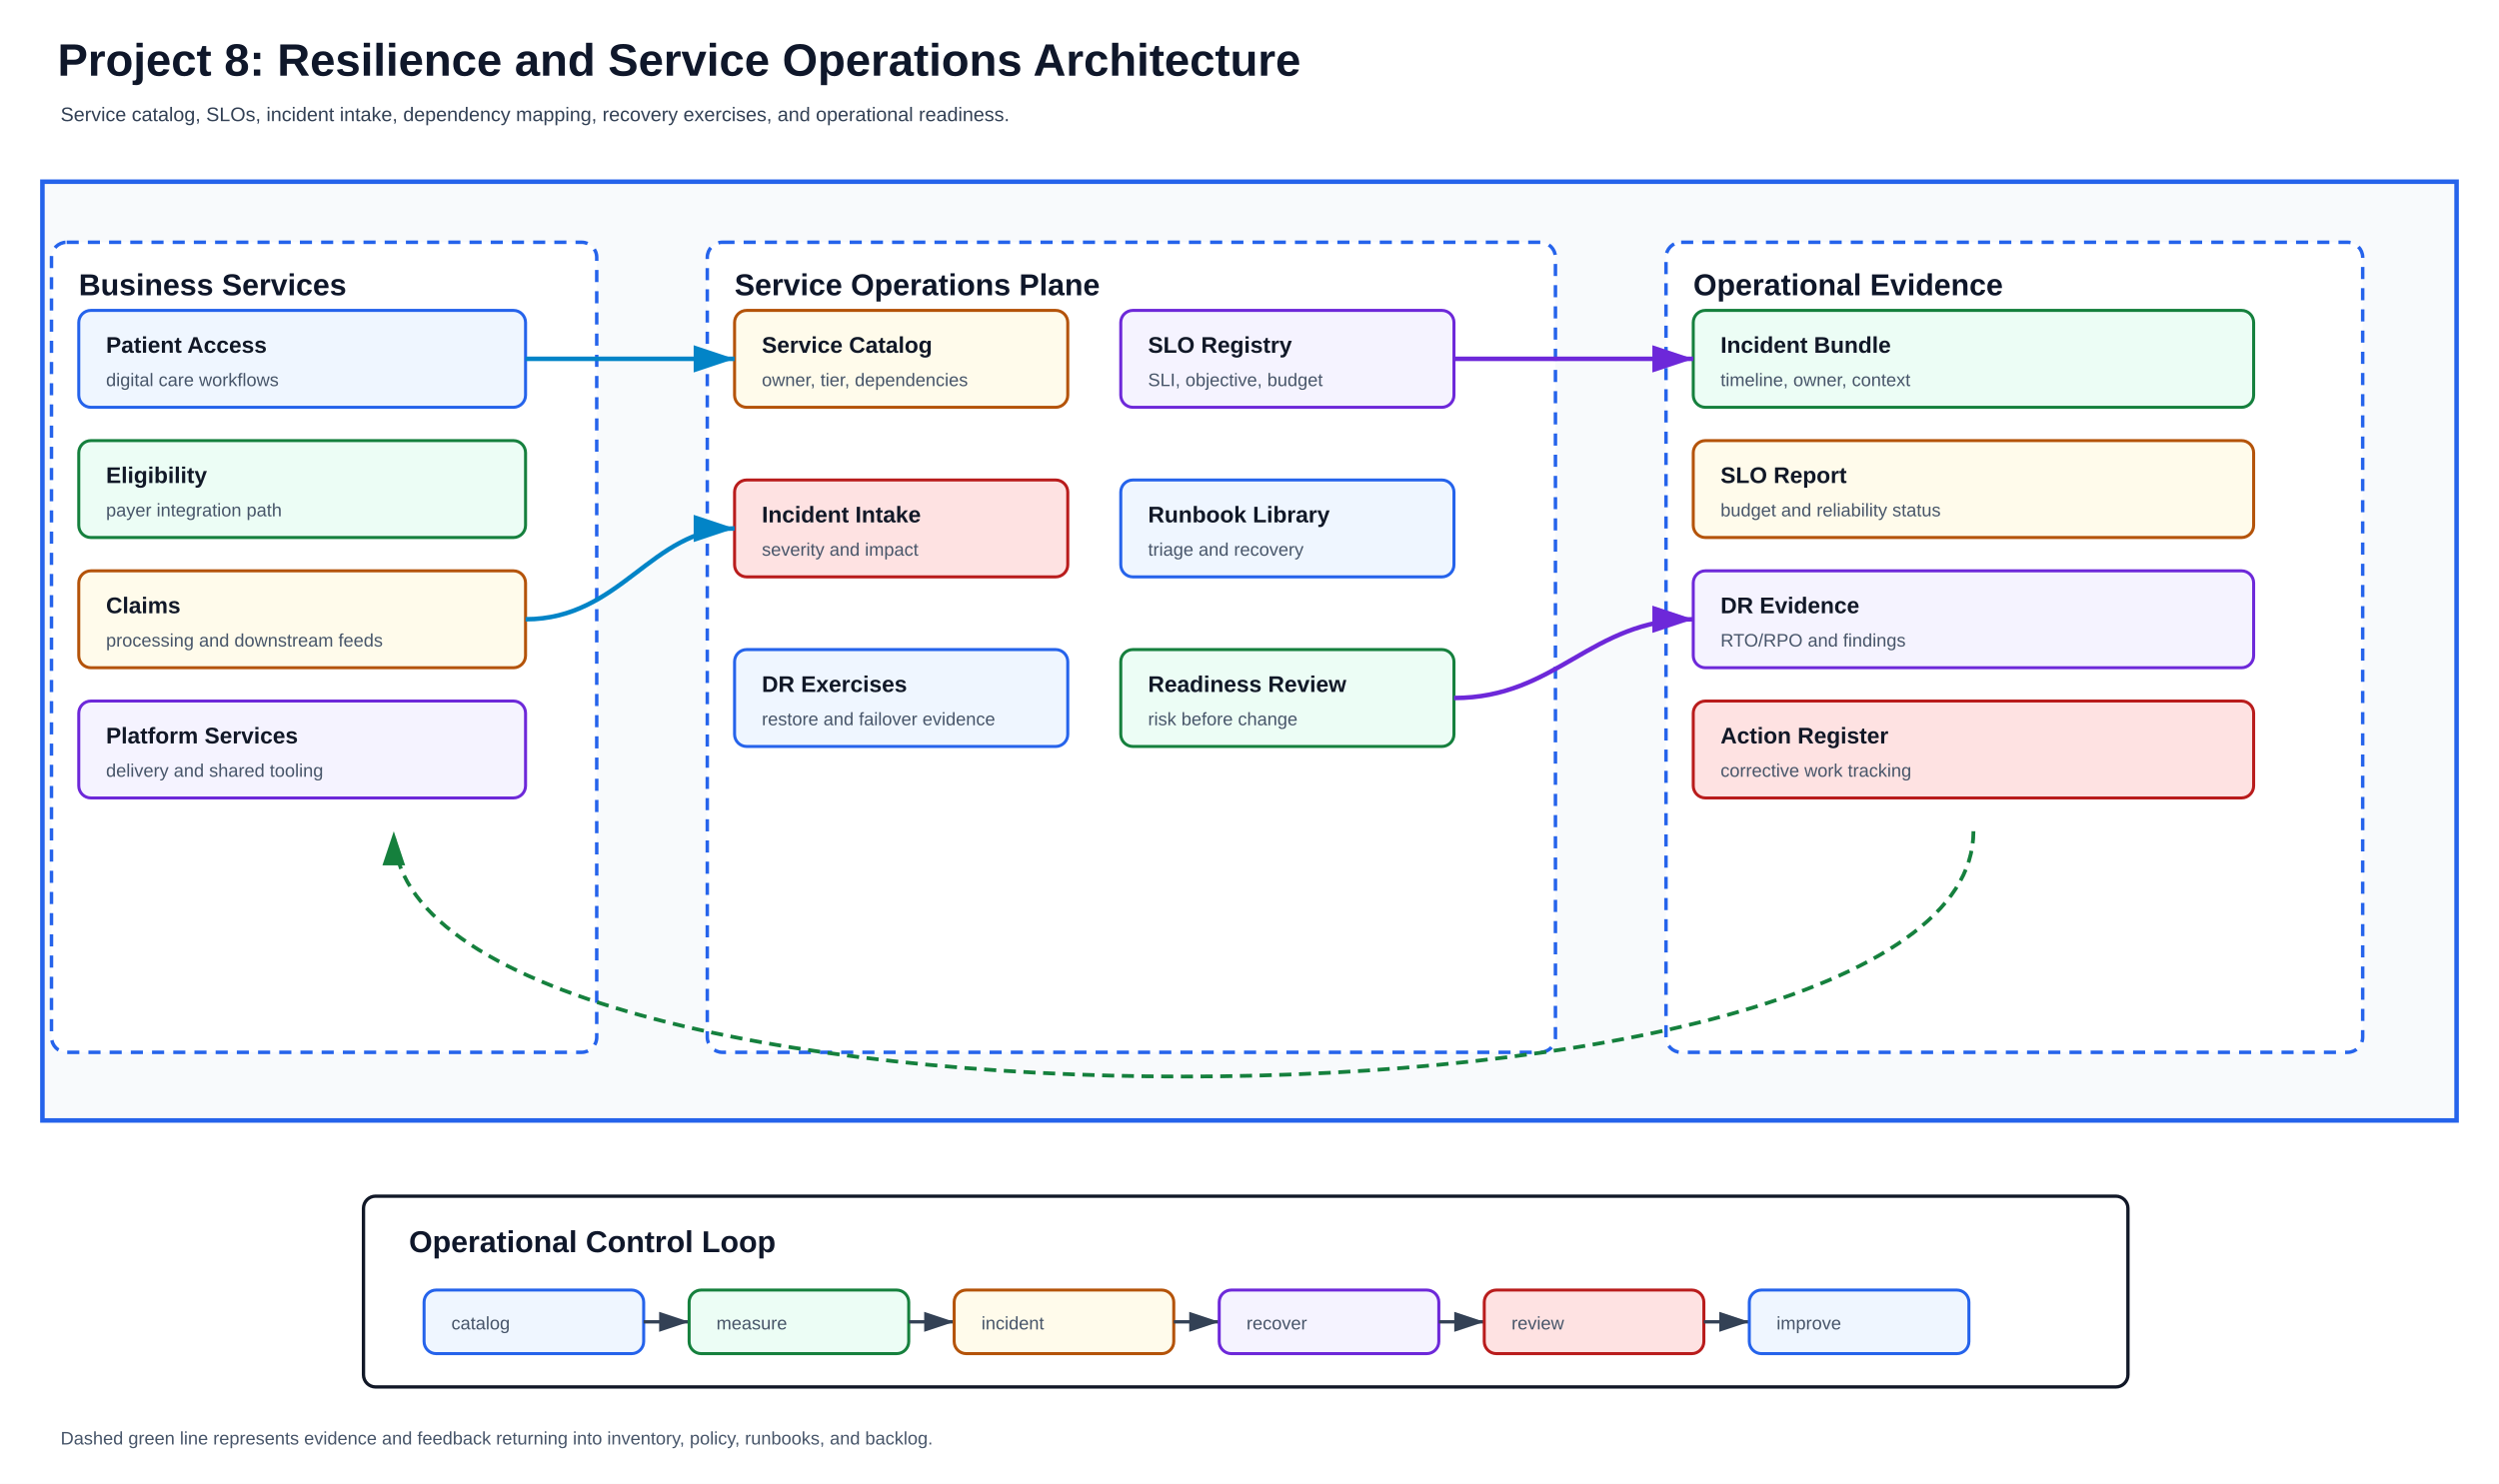
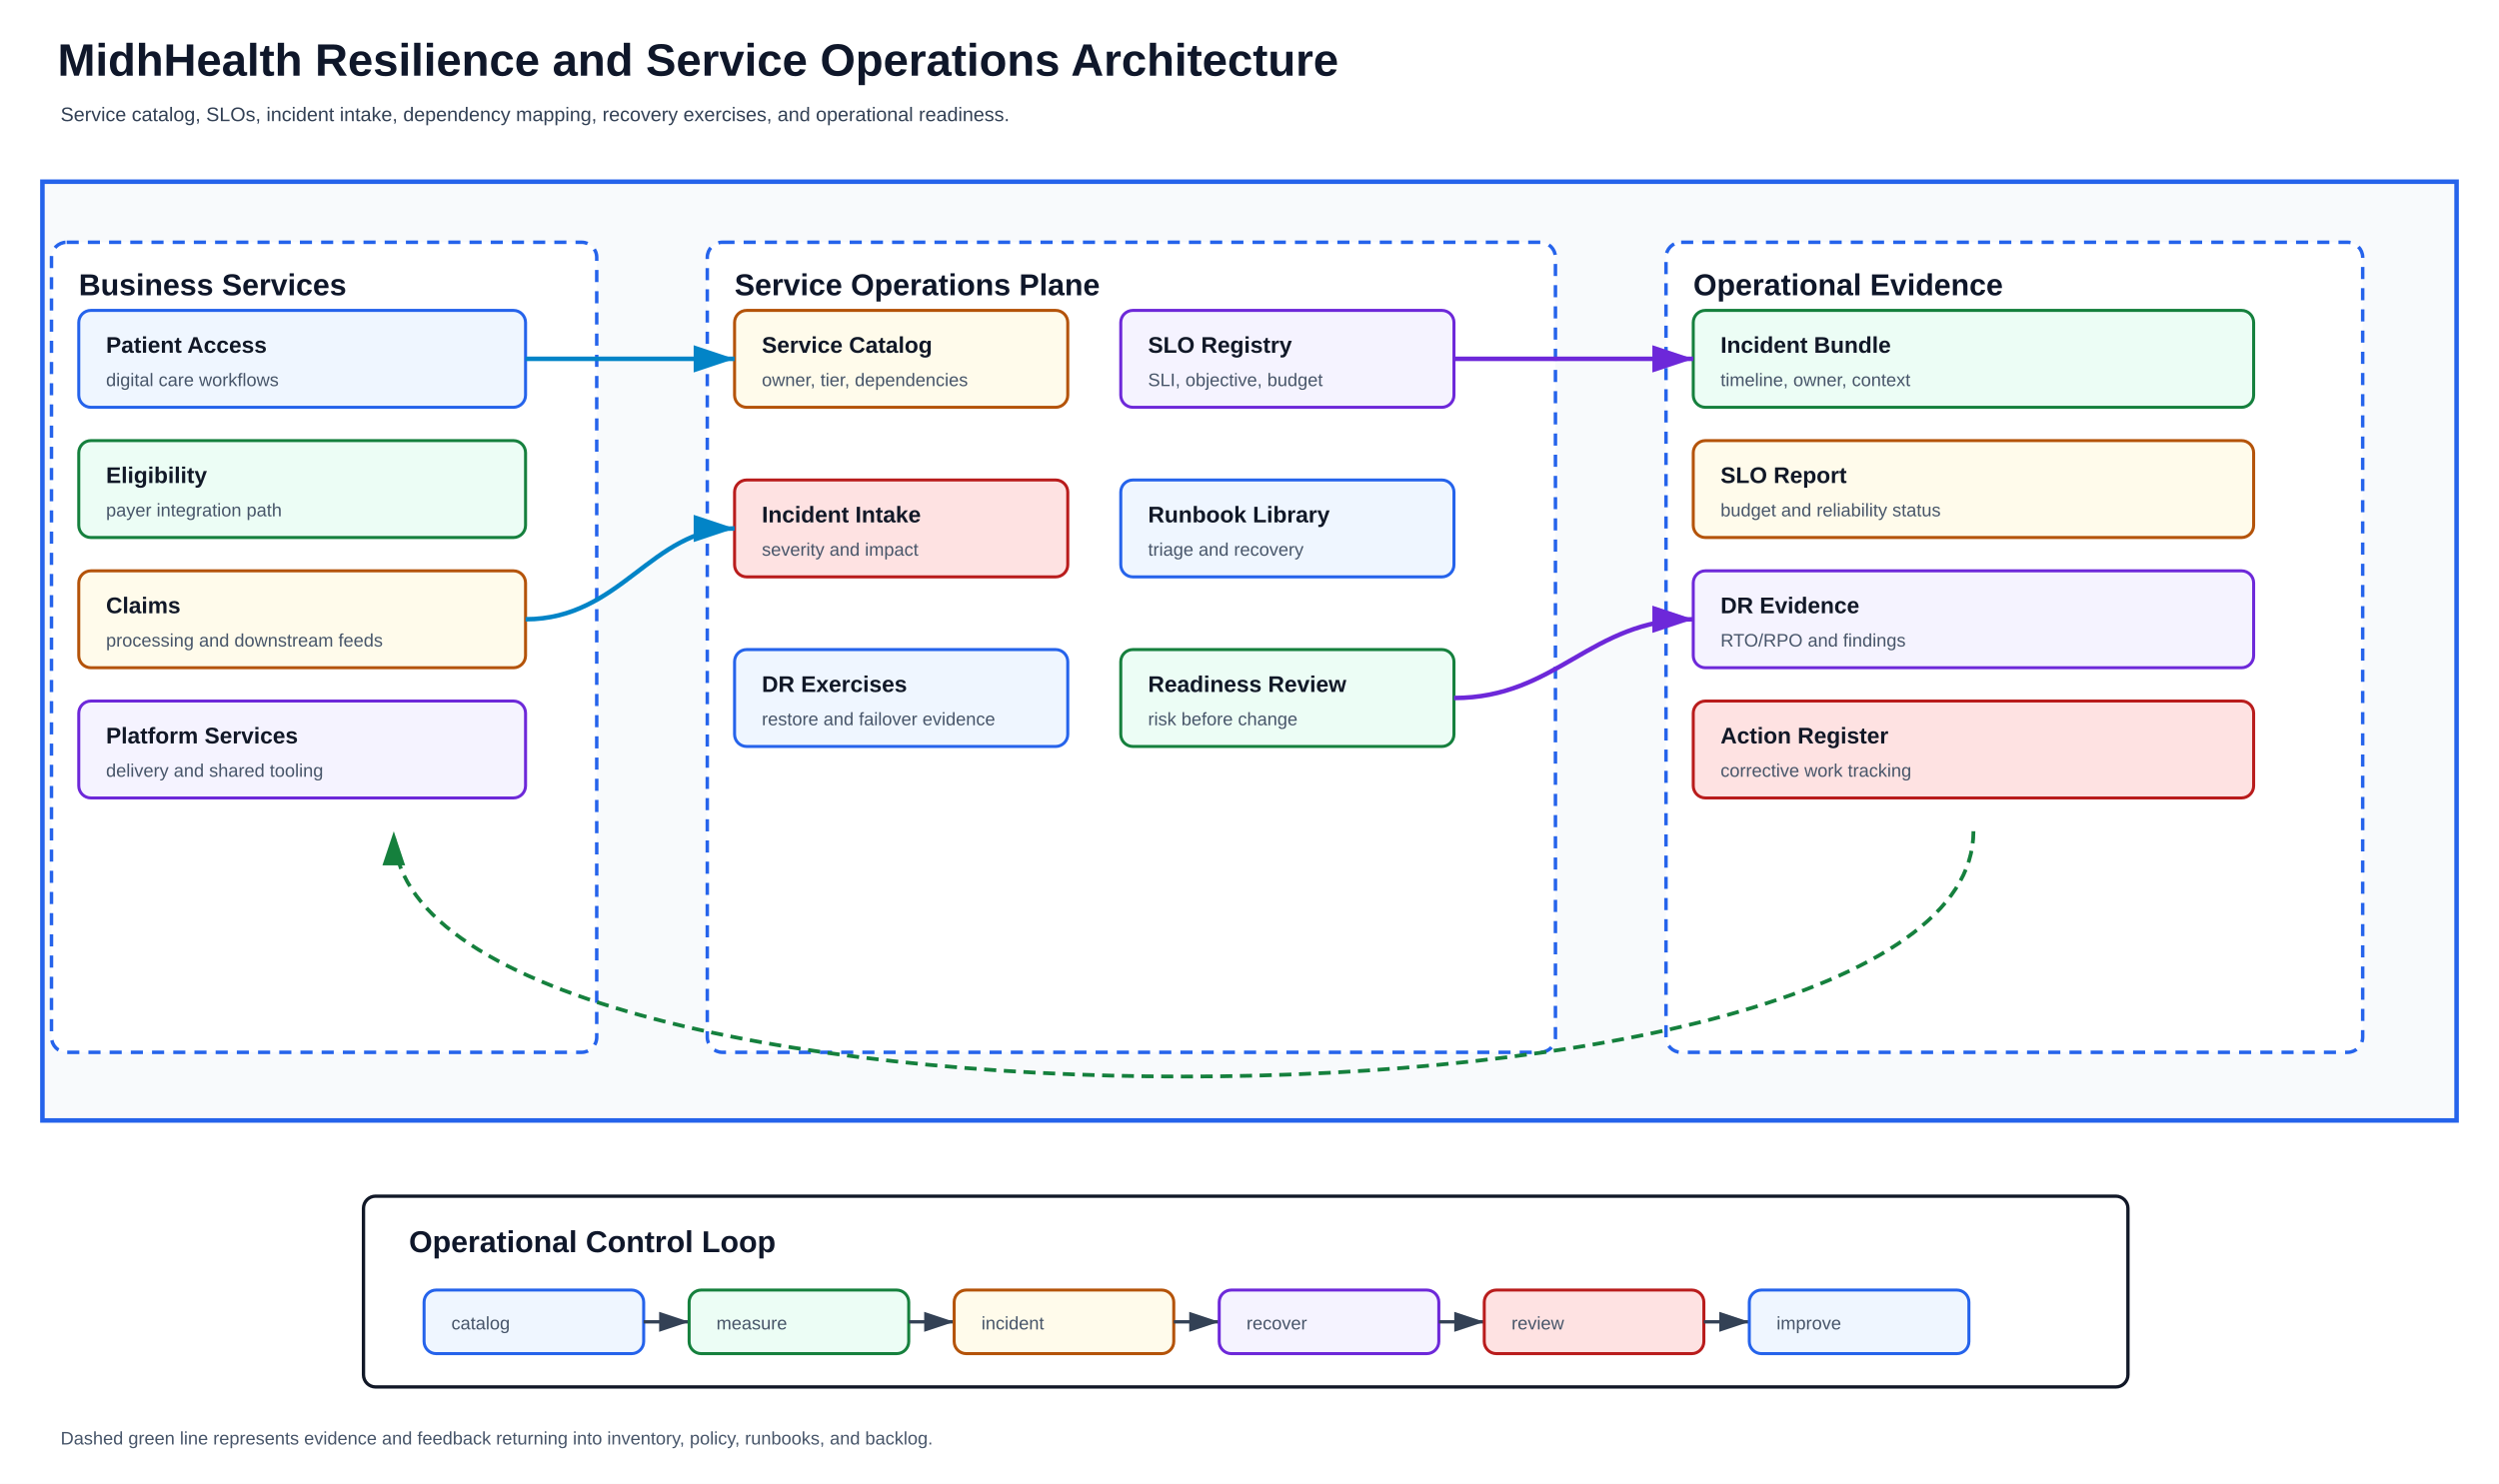
<svg xmlns="http://www.w3.org/2000/svg" width="1650" height="980" viewBox="0 0 1650 980" role="img" aria-labelledby="title desc">
  <defs>
    <style>
.bg{fill:#fff}.outer{fill:#f8fafc;stroke:#2563eb;stroke-width:3}.zone{fill:#fff;stroke:#2563eb;stroke-width:2.3;stroke-dasharray:8 6;rx:10}.panel{fill:#fff;stroke:#111827;stroke-width:2.2;rx:8}.blue{fill:#eff6ff;stroke:#2563eb;stroke-width:2;rx:8}.green{fill:#ecfdf5;stroke:#15803d;stroke-width:2;rx:8}.amber{fill:#fffbeb;stroke:#b45309;stroke-width:2;rx:8}.red{fill:#fee2e2;stroke:#b91c1c;stroke-width:2;rx:8}.purple{fill:#f5f3ff;stroke:#6d28d9;stroke-width:2;rx:8}.title{font:700 30px Arial,sans-serif;fill:#0f172a}.h1{font:700 20px Arial,sans-serif;fill:#0f172a}.h2{font:700 15px Arial,sans-serif;fill:#111827}.txt{font:13px Arial,sans-serif;fill:#334155}.small{font:12px Arial,sans-serif;fill:#475569}.flow{stroke:#334155;stroke-width:2.2;fill:none;marker-end:url(#arrow)}.ctrl{stroke:#6d28d9;stroke-width:3;fill:none;marker-end:url(#arrowP)}.data{stroke:#0284c7;stroke-width:3;fill:none;marker-end:url(#arrowB)}.evidence{stroke:#15803d;stroke-width:2.5;fill:none;stroke-dasharray:8 5;marker-end:url(#arrowG)}
</style>
    <marker id="arrow" markerWidth="10" markerHeight="10" refX="9" refY="3" orient="auto" markerUnits="strokeWidth">
      <path d="M0,0 L0,6 L9,3 z" fill="#334155" />
    </marker>
    <marker id="arrowP" markerWidth="10" markerHeight="10" refX="9" refY="3" orient="auto" markerUnits="strokeWidth">
      <path d="M0,0 L0,6 L9,3 z" fill="#6d28d9" />
    </marker>
    <marker id="arrowB" markerWidth="10" markerHeight="10" refX="9" refY="3" orient="auto" markerUnits="strokeWidth">
      <path d="M0,0 L0,6 L9,3 z" fill="#0284c7" />
    </marker>
    <marker id="arrowG" markerWidth="10" markerHeight="10" refX="9" refY="3" orient="auto" markerUnits="strokeWidth">
      <path d="M0,0 L0,6 L9,3 z" fill="#15803d" />
    </marker>
  </defs>
  <rect class="bg" width="1650" height="980" />
-   <text class="title" x="38" y="50">Project 8: Resilience and Service Operations Architecture</text>
+   <text class="title" x="38" y="50">MidhHealth Resilience and Service Operations Architecture</text>
  <text class="txt" x="40" y="80">Service catalog, SLOs, incident intake, dependency mapping, recovery exercises, and operational readiness.</text>
  <rect class="outer" x="28" y="120" width="1594" height="620" />
  <rect class="zone" x="34" y="160" width="360" height="535" />
  <text class="h1" x="52" y="195">Business Services</text>
  <rect class="zone" x="467" y="160" width="560" height="535" />
  <text class="h1" x="485" y="195">Service Operations Plane</text>
  <rect class="zone" x="1100" y="160" width="460" height="535" />
  <text class="h1" x="1118" y="195">Operational Evidence</text>
  <rect class="blue" x="52" y="205" width="295" height="64" />
  <text class="h2" x="70" y="233">Patient Access</text>
  <text class="small" x="70" y="255">digital care workflows</text>
  <rect class="green" x="52" y="291" width="295" height="64" />
  <text class="h2" x="70" y="319">Eligibility</text>
  <text class="small" x="70" y="341">payer integration path</text>
  <rect class="amber" x="52" y="377" width="295" height="64" />
  <text class="h2" x="70" y="405">Claims</text>
  <text class="small" x="70" y="427">processing and downstream feeds</text>
  <rect class="purple" x="52" y="463" width="295" height="64" />
  <text class="h2" x="70" y="491">Platform Services</text>
  <text class="small" x="70" y="513">delivery and shared tooling</text>
  <rect class="amber" x="485" y="205" width="220" height="64" />
  <text class="h2" x="503" y="233">Service Catalog</text>
  <text class="small" x="503" y="255">owner, tier, dependencies</text>
  <rect class="purple" x="740" y="205" width="220" height="64" />
  <text class="h2" x="758" y="233">SLO Registry</text>
  <text class="small" x="758" y="255">SLI, objective, budget</text>
  <rect class="red" x="485" y="317" width="220" height="64" />
  <text class="h2" x="503" y="345">Incident Intake</text>
  <text class="small" x="503" y="367">severity and impact</text>
  <rect class="blue" x="740" y="317" width="220" height="64" />
  <text class="h2" x="758" y="345">Runbook Library</text>
  <text class="small" x="758" y="367">triage and recovery</text>
  <rect class="blue" x="485" y="429" width="220" height="64" />
  <text class="h2" x="503" y="457">DR Exercises</text>
  <text class="small" x="503" y="479">restore and failover evidence</text>
  <rect class="green" x="740" y="429" width="220" height="64" />
  <text class="h2" x="758" y="457">Readiness Review</text>
  <text class="small" x="758" y="479">risk before change</text>
  <rect class="green" x="1118" y="205" width="370" height="64" />
  <text class="h2" x="1136" y="233">Incident Bundle</text>
  <text class="small" x="1136" y="255">timeline, owner, context</text>
  <rect class="amber" x="1118" y="291" width="370" height="64" />
  <text class="h2" x="1136" y="319">SLO Report</text>
  <text class="small" x="1136" y="341">budget and reliability status</text>
  <rect class="purple" x="1118" y="377" width="370" height="64" />
  <text class="h2" x="1136" y="405">DR Evidence</text>
  <text class="small" x="1136" y="427">RTO/RPO and findings</text>
  <rect class="red" x="1118" y="463" width="370" height="64" />
  <text class="h2" x="1136" y="491">Action Register</text>
  <text class="small" x="1136" y="513">corrective work tracking</text>
  <path class="data" d="M347 237 C410 237 430 237 485 237" />
  <path class="data" d="M347 409 C410 409 430 349 485 349" />
  <path class="ctrl" d="M960 237 C1028 237 1050 237 1118 237" />
  <path class="ctrl" d="M960 461 C1028 461 1050 409 1118 409" />
  <path class="evidence" d="M1303 549 C1303 765 260 765 260 549" />
  <rect class="panel" x="240" y="790" width="1165" height="126" />
  <text class="h1" x="270" y="827">Operational Control Loop</text>
  <rect class="blue" x="280" y="852" width="145" height="42" />
  <text class="small" x="298" y="878">catalog</text>
  <path class="flow" d="M425 873 L455 873" />
  <rect class="green" x="455" y="852" width="145" height="42" />
  <text class="small" x="473" y="878">measure</text>
  <path class="flow" d="M600 873 L630 873" />
  <rect class="amber" x="630" y="852" width="145" height="42" />
  <text class="small" x="648" y="878">incident</text>
  <path class="flow" d="M775 873 L805 873" />
  <rect class="purple" x="805" y="852" width="145" height="42" />
  <text class="small" x="823" y="878">recover</text>
  <path class="flow" d="M950 873 L980 873" />
  <rect class="red" x="980" y="852" width="145" height="42" />
  <text class="small" x="998" y="878">review</text>
  <path class="flow" d="M1125 873 L1155 873" />
  <rect class="blue" x="1155" y="852" width="145" height="42" />
  <text class="small" x="1173" y="878">improve</text>
  <text class="small" x="40" y="954">Dashed green line represents evidence and feedback returning into inventory, policy, runbooks, and backlog.</text>
</svg>
